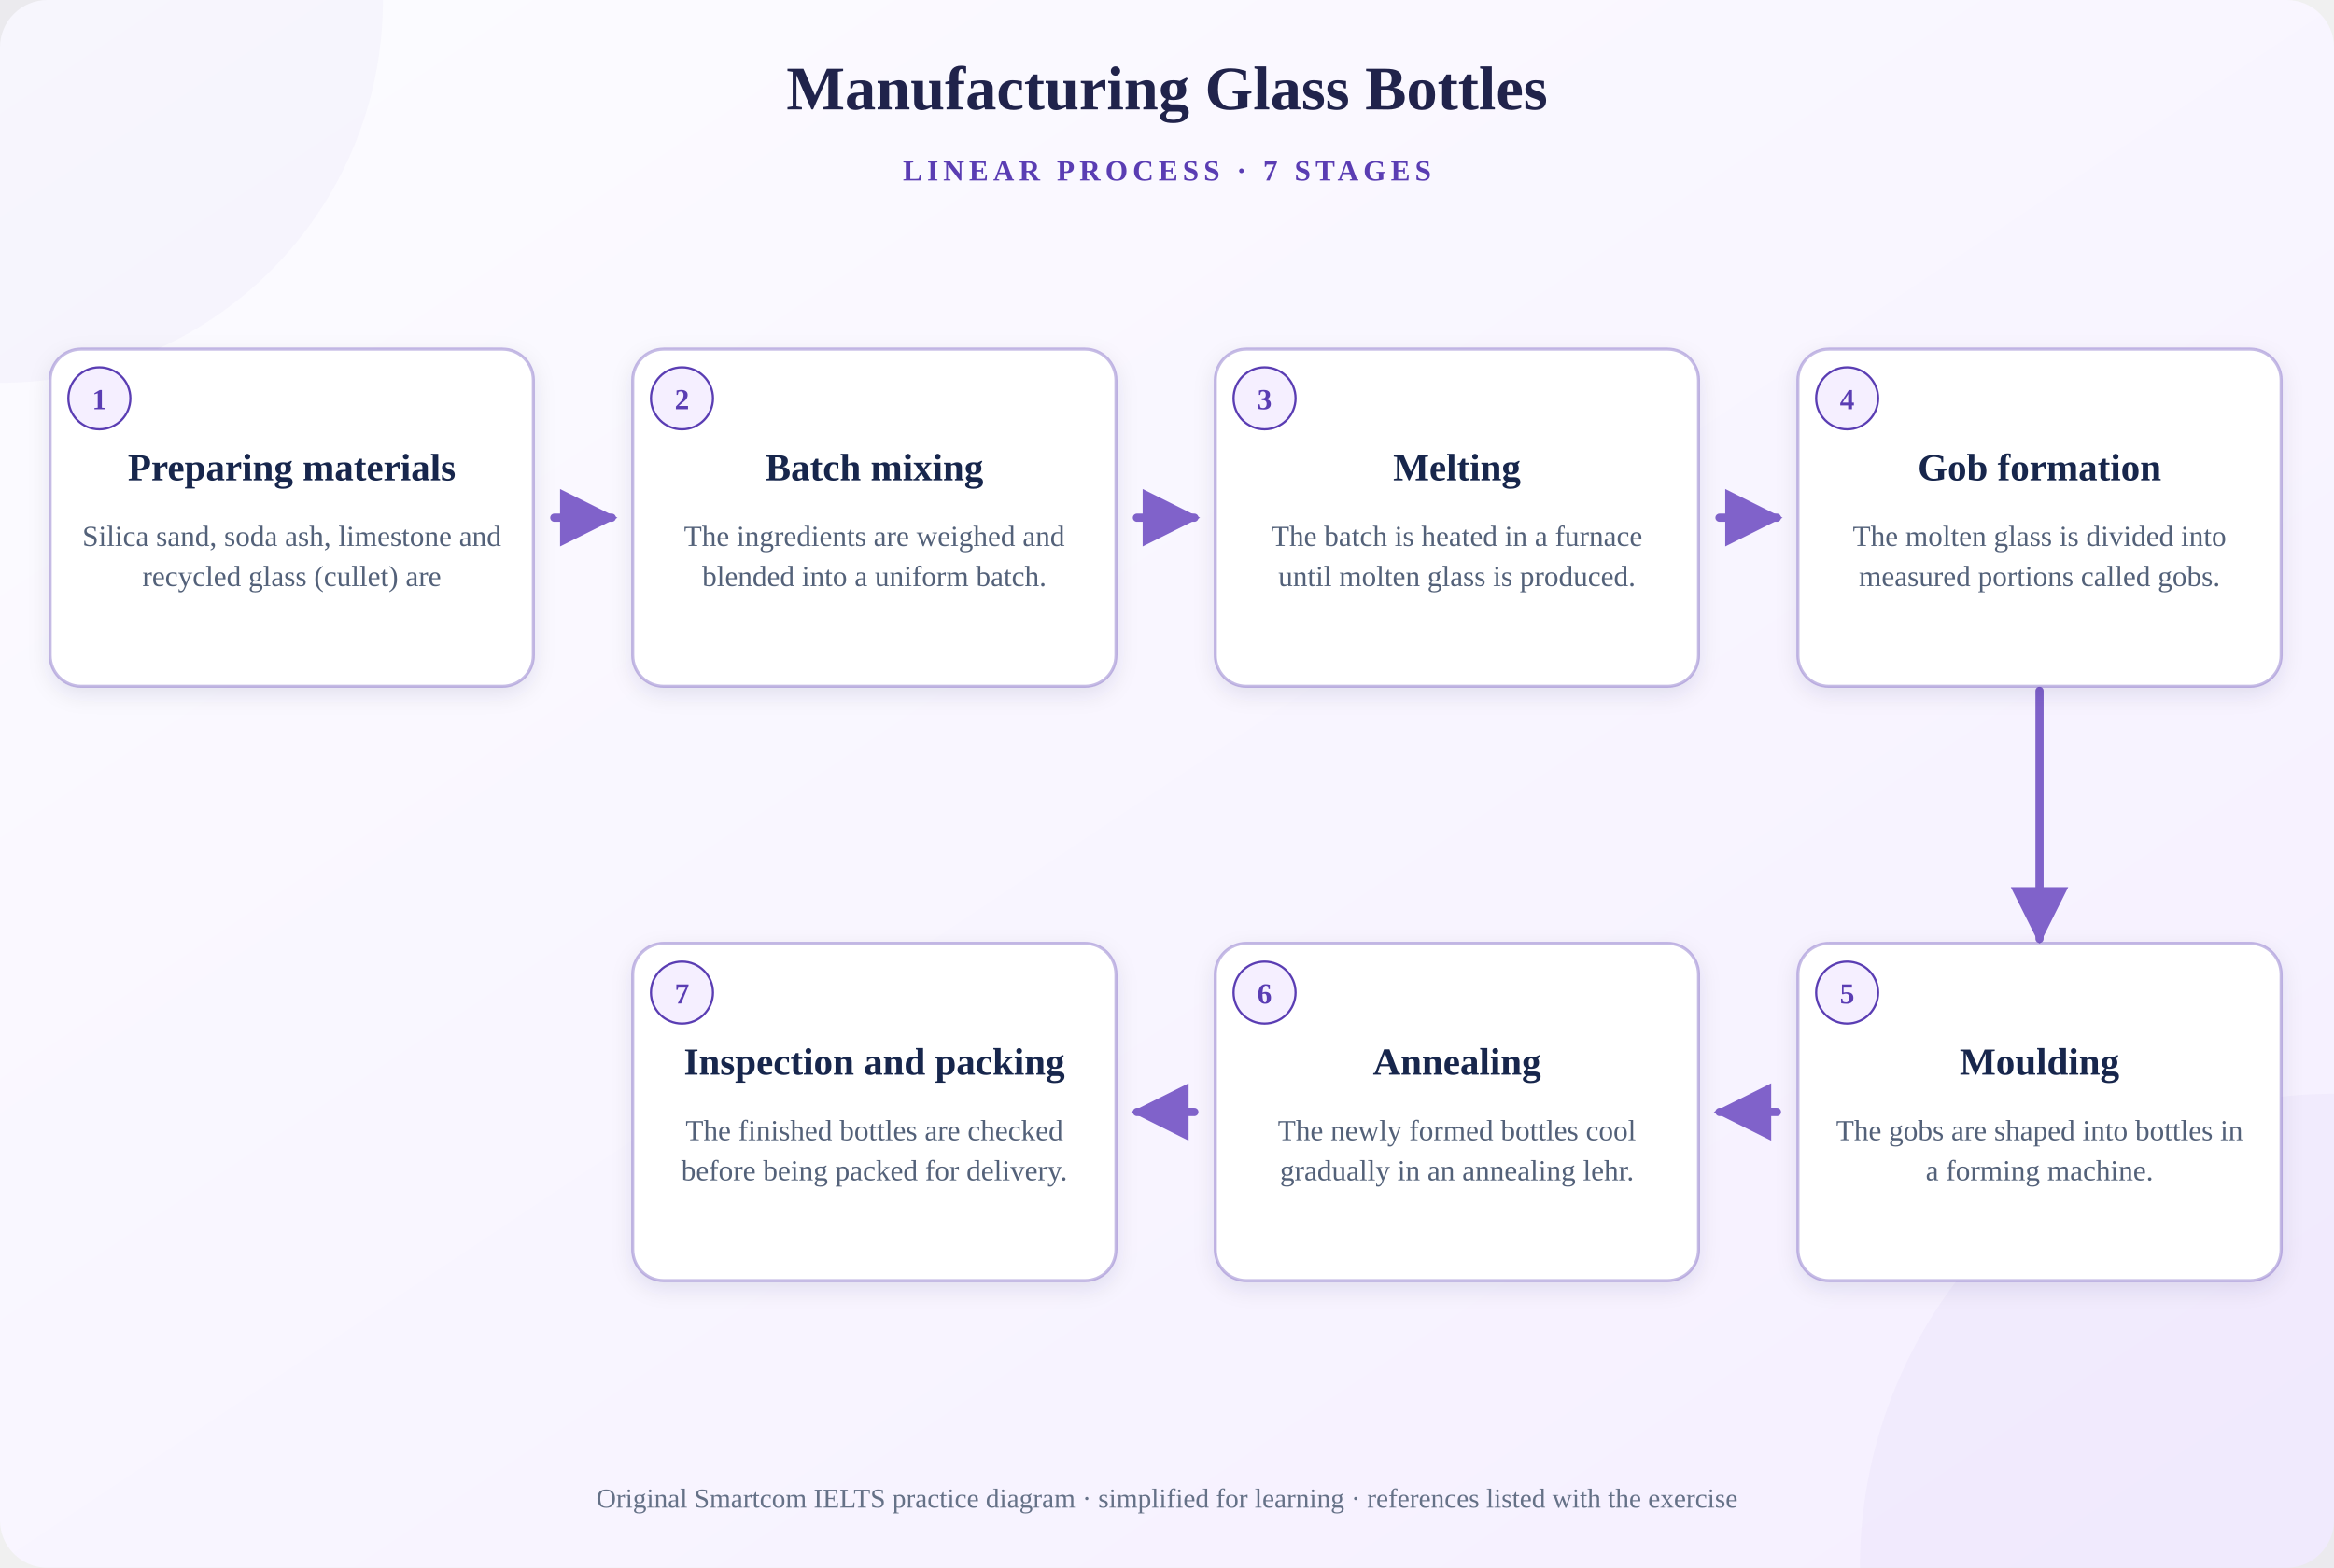
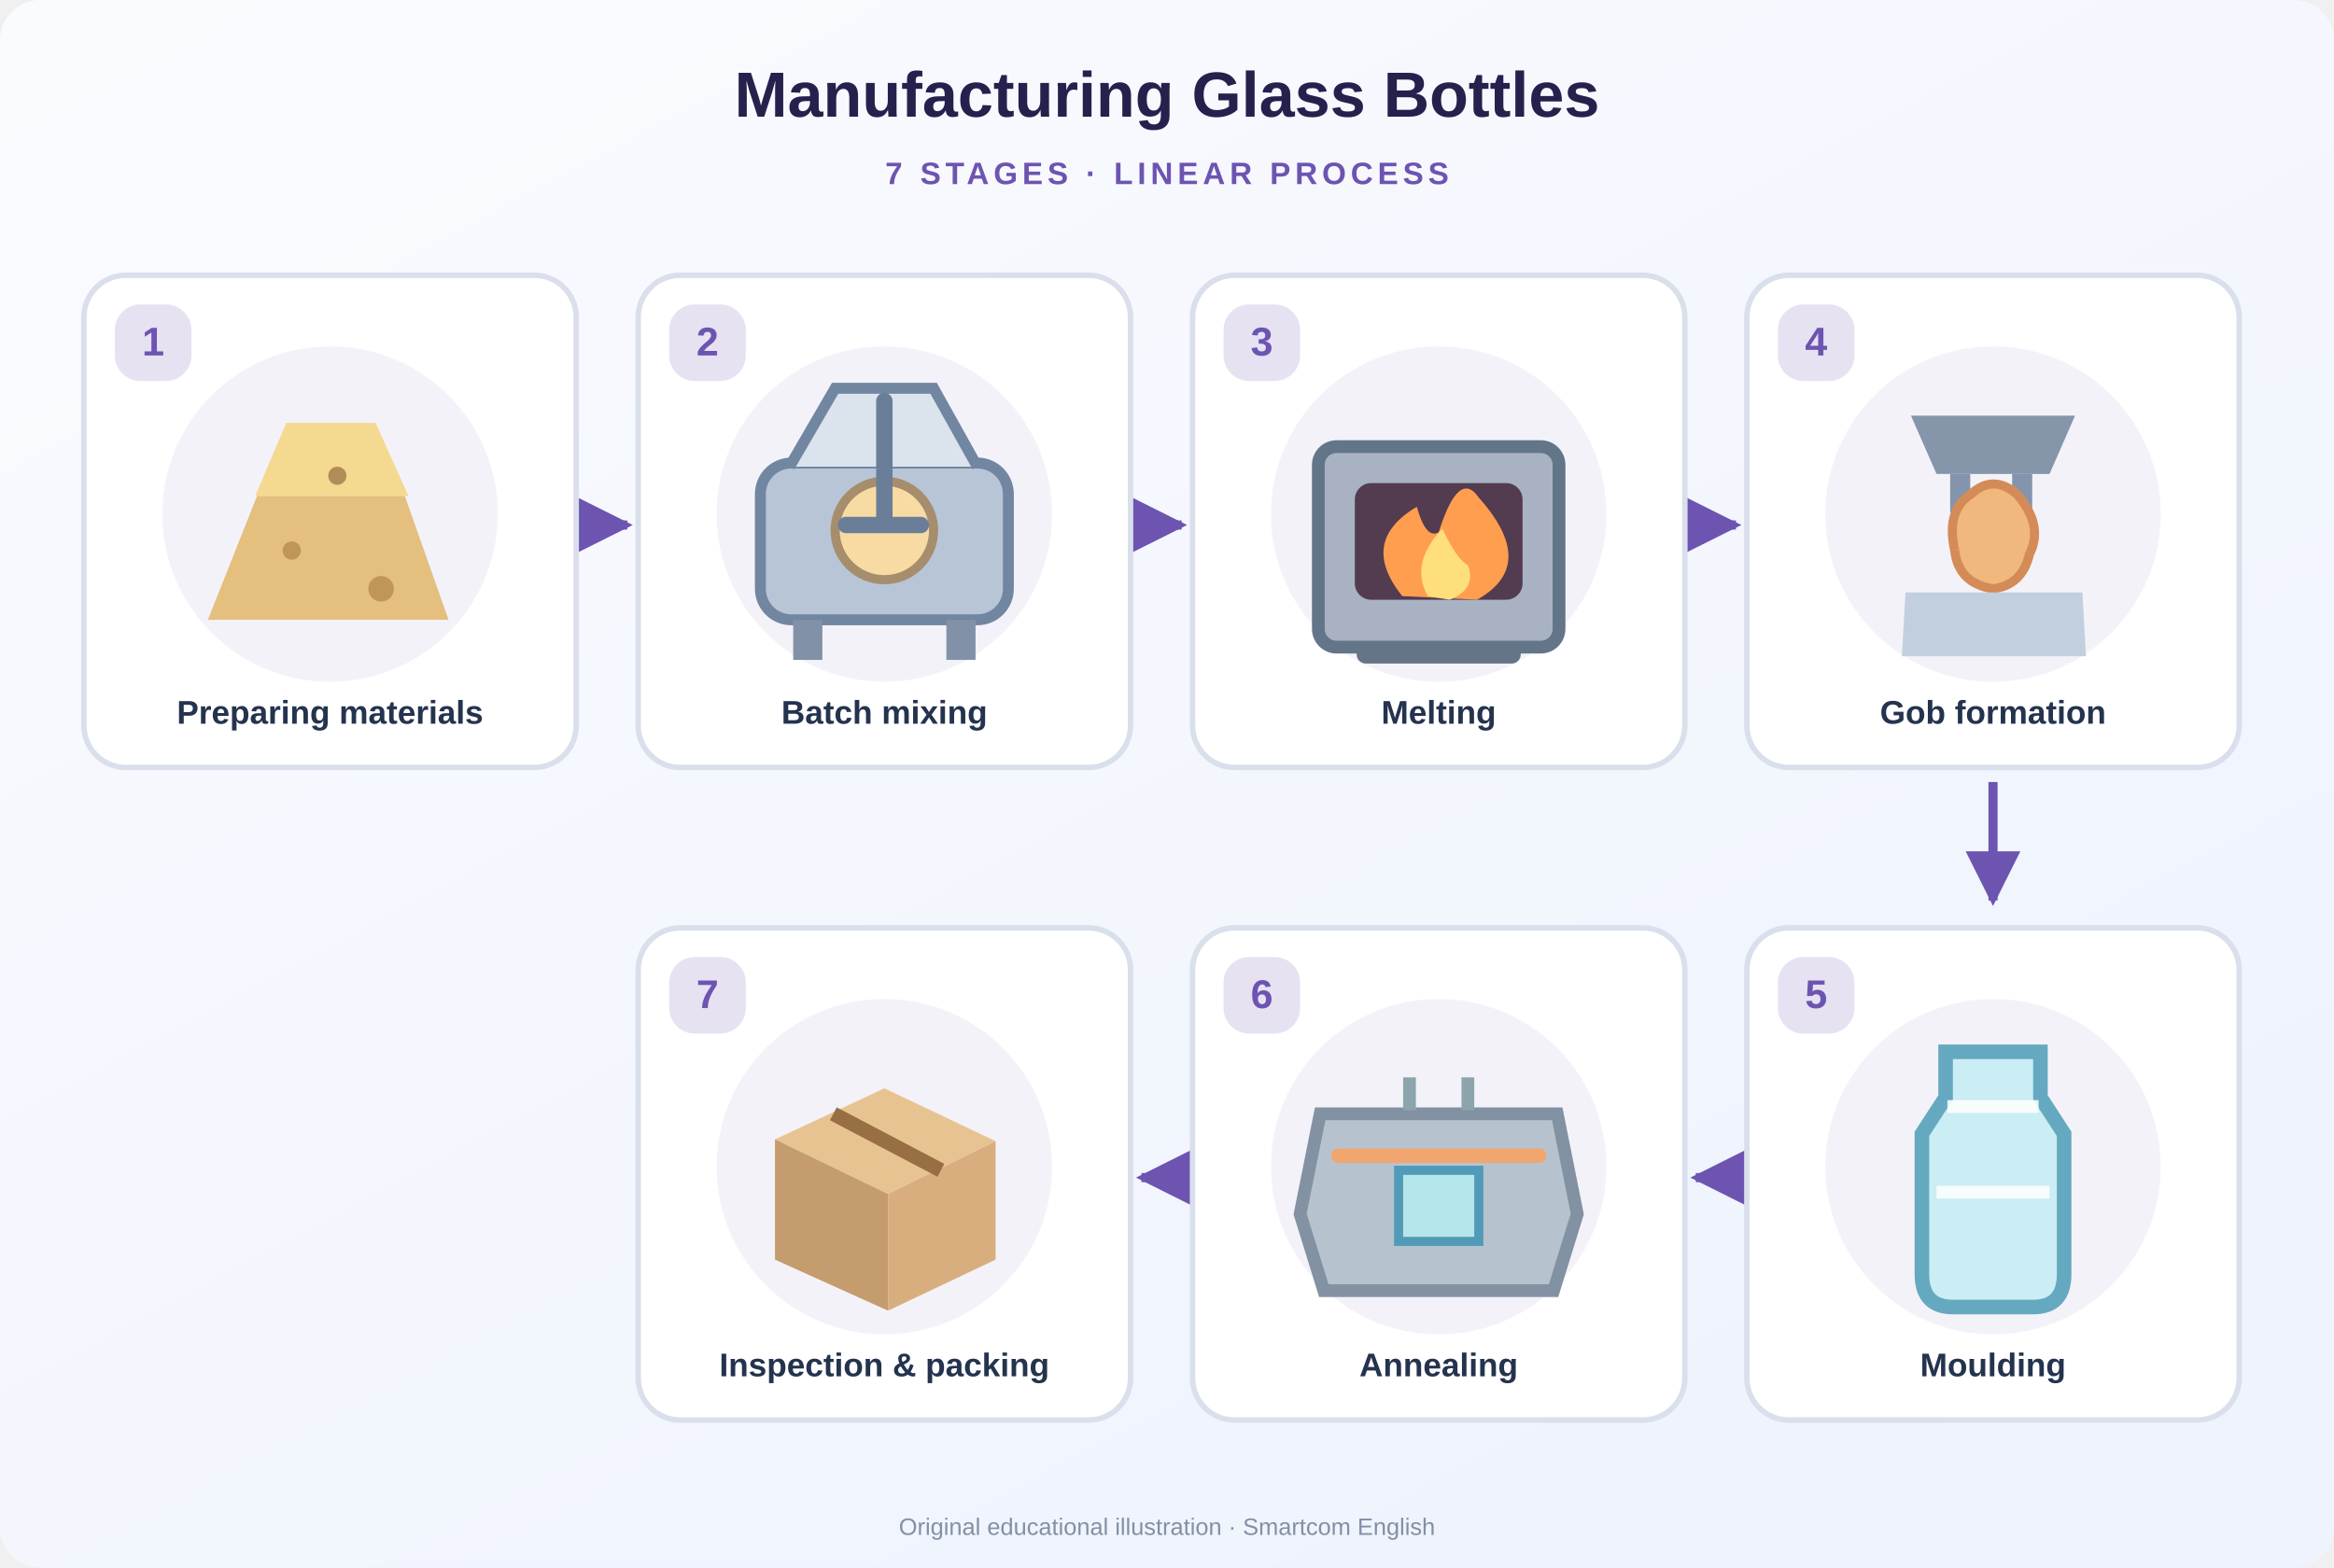
- <svg xmlns="http://www.w3.org/2000/svg" width="1280" height="860" viewBox="0 0 1280 860" role="img" aria-label="Manufacturing Glass Bottles diagram">
+ <svg xmlns="http://www.w3.org/2000/svg" viewBox="0 0 1280 860" role="img" aria-label="Manufacturing Glass Bottles illustrated process diagram">
  <defs>
-     <linearGradient id="bg" x1="0" x2="1" y1="0" y2="1">
-       <stop stop-color="#fcfcff" />
-       <stop offset="1" stop-color="#f5efff" />
+     <linearGradient id="bg" x2="0.8" y2="1">
+       <stop stop-color="#fafbff" />
+       <stop offset="1" stop-color="#eef3fc" />
    </linearGradient>
-     <filter id="shadow" x="-15%" y="-20%" width="130%" height="150%">
-       <feDropShadow dx="0" dy="4" stdDeviation="6" flood-color="#24154d" flood-opacity=".10" />
-     </filter>
-     <marker id="arrow" viewBox="0 0 10 10" refX="9" refY="5" markerWidth="7" markerHeight="7" orient="auto-start-reverse">
-       <path d="M0 0L10 5L0 10z" fill="#8062ca" />
+     <marker id="arrow" viewBox="0 0 10 10" refX="9" refY="5" markerWidth="6" markerHeight="6" orient="auto">
+       <path d="M0 0L10 5L0 10Z" fill="#6d54b1" />
    </marker>
  </defs>
-   <rect width="1280" height="860" rx="26" fill="url(#bg)" />
-   <circle cx="0" cy="0" r="210" fill="#5a3db3" opacity=".035" />
-   <circle cx="1280" cy="860" r="260" fill="#5a3db3" opacity=".035" />
-   <text x="640" y="60" text-anchor="middle" font-size="34" font-weight="900" fill="#20234b">Manufacturing Glass Bottles</text>
-   <text x="640" y="99" text-anchor="middle" font-size="16" font-weight="700" letter-spacing="2.6" fill="#5a3db3">LINEAR PROCESS · 7 STAGES</text>
-   <path d="M304.0,284.0 L335.5,284.0" fill="none" stroke="#8062ca" stroke-width="4.5" stroke-linecap="round" marker-end="url(#arrow)" />
-   <path d="M623.5,284.0 L655.0,284.0" fill="none" stroke="#8062ca" stroke-width="4.5" stroke-linecap="round" marker-end="url(#arrow)" />
-   <path d="M943.0,284.0 L974.5,284.0" fill="none" stroke="#8062ca" stroke-width="4.5" stroke-linecap="round" marker-end="url(#arrow)" />
-   <path d="M1118.5,379.0 L1118.5,515.0" fill="none" stroke="#8062ca" stroke-width="4.5" stroke-linecap="round" marker-end="url(#arrow)" />
-   <path d="M974.5,610.0 L943.0,610.0" fill="none" stroke="#8062ca" stroke-width="4.5" stroke-linecap="round" marker-end="url(#arrow)" />
-   <path d="M655.0,610.0 L623.5,610.0" fill="none" stroke="#8062ca" stroke-width="4.5" stroke-linecap="round" marker-end="url(#arrow)" />
-   <g filter="url(#shadow)">
-     <rect x="27.5" y="191.5" rx="17" width="265" height="185" fill="#fff" stroke="#5a3db3" stroke-opacity=".34" stroke-width="1.7" />
+   <rect width="1280" height="860" rx="22" fill="url(#bg)" />
+   <text x="640" y="64" text-anchor="middle" font-family="Arial,sans-serif" font-size="35" font-weight="bold" fill="#24214d">Manufacturing Glass Bottles</text>
+   <text x="640" y="101" text-anchor="middle" font-family="Arial,sans-serif" font-size="17" letter-spacing="2.5" font-weight="bold" fill="#6d54b1">7 STAGES · LINEAR PROCESS</text>
+   <path d="M322 288H344" stroke="#6d54b1" stroke-width="5" fill="none" marker-end="url(#arrow)" />
+   <path d="M626 288H648" stroke="#6d54b1" stroke-width="5" fill="none" marker-end="url(#arrow)" />
+   <path d="M930 288H952" stroke="#6d54b1" stroke-width="5" fill="none" marker-end="url(#arrow)" />
+   <path d="M1093 429V494" stroke="#6d54b1" stroke-width="5" fill="none" marker-end="url(#arrow)" />
+   <path d="M952 646H930" stroke="#6d54b1" stroke-width="5" fill="none" marker-end="url(#arrow)" />
+   <path d="M648 646H626" stroke="#6d54b1" stroke-width="5" fill="none" marker-end="url(#arrow)" />
+   <g>
+     <rect x="46" y="151" width="270" height="270" rx="23" fill="#fff" stroke="#d9dfeb" stroke-width="3" />
+     <rect x="63" y="167" width="42" height="42" rx="14" fill="#6d54b1" opacity=".17" />
+     <text x="84" y="195" text-anchor="middle" font-family="Arial,sans-serif" font-size="22" font-weight="bold" fill="#6d54b1">1</text>
+     <circle cx="181" cy="282" r="92" fill="#6d54b1" opacity=".075" />
+     <g transform="translate(181 288)">
+       <path d="M-67 52L-40-16H41L65 52Z" fill="#e4bf7d" />
+       <path d="M-41-16L-24-56H25L43-16Z" fill="#f4d991" />
+       <circle cx="-21" cy="14" r="5" fill="#bf9656" />
+       <circle cx="28" cy="35" r="7" fill="#bf9656" />
+       <circle cx="4" cy="-27" r="5" fill="#b18d59" />
+     </g>
+     <text x="181" y="397" font-family="Arial,sans-serif" font-weight="bold" font-size="18" fill="#24334e" text-anchor="middle">Preparing materials</text>
  </g>
-   <circle cx="54.5" cy="218.5" r="17" fill="#f5efff" stroke="#5a3db3" stroke-width="1.2" />
-   <text x="54.5" y="224.5" font-size="16" font-weight="900" text-anchor="middle" fill="#5a3db3">1</text>
-   <text x="160.0" y="263.5" text-anchor="middle" font-size="21" font-weight="800" fill="#17264c">Preparing materials</text>
-   <text x="160.0" y="299.5" text-anchor="middle" font-size="16" fill="#536179">Silica sand, soda ash, limestone and</text>
-   <text x="160.0" y="321.5" text-anchor="middle" font-size="16" fill="#536179">recycled glass (cullet) are</text>
-   <g filter="url(#shadow)">
-     <rect x="347.0" y="191.5" rx="17" width="265" height="185" fill="#fff" stroke="#5a3db3" stroke-opacity=".34" stroke-width="1.7" />
+   <g>
+     <rect x="350" y="151" width="270" height="270" rx="23" fill="#fff" stroke="#d9dfeb" stroke-width="3" />
+     <rect x="367" y="167" width="42" height="42" rx="14" fill="#6d54b1" opacity=".17" />
+     <text x="388" y="195" text-anchor="middle" font-family="Arial,sans-serif" font-size="22" font-weight="bold" fill="#6d54b1">2</text>
+     <circle cx="485" cy="282" r="92" fill="#6d54b1" opacity=".075" />
+     <g transform="translate(485 288)">
+       <rect x="-68" y="-34" width="136" height="86" rx="17" fill="#b7c5d7" stroke="#7186a0" stroke-width="6" />
+       <path d="M-52-32L-27-75H27L51-32" fill="#dbe3ed" stroke="#7186a0" stroke-width="6" />
+       <circle cx="0" cy="3" r="27" fill="#f8dba3" stroke="#a68d6c" stroke-width="5" />
+       <path d="M0-68V-2M-21 0L20 0" stroke="#6b7e99" stroke-width="9" stroke-linecap="round" />
+       <rect x="-50" y="52" width="16" height="22" fill="#8192a8" />
+       <rect x="34" y="52" width="16" height="22" fill="#8192a8" />
+     </g>
+     <text x="485" y="397" font-family="Arial,sans-serif" font-weight="bold" font-size="18" fill="#24334e" text-anchor="middle">Batch mixing</text>
  </g>
-   <circle cx="374.0" cy="218.5" r="17" fill="#f5efff" stroke="#5a3db3" stroke-width="1.2" />
-   <text x="374.0" y="224.5" font-size="16" font-weight="900" text-anchor="middle" fill="#5a3db3">2</text>
-   <text x="479.5" y="263.5" text-anchor="middle" font-size="21" font-weight="800" fill="#17264c">Batch mixing</text>
-   <text x="479.5" y="299.5" text-anchor="middle" font-size="16" fill="#536179">The ingredients are weighed and</text>
-   <text x="479.5" y="321.5" text-anchor="middle" font-size="16" fill="#536179">blended into a uniform batch.</text>
-   <g filter="url(#shadow)">
-     <rect x="666.5" y="191.5" rx="17" width="265" height="185" fill="#fff" stroke="#5a3db3" stroke-opacity=".34" stroke-width="1.7" />
+   <g>
+     <rect x="654" y="151" width="270" height="270" rx="23" fill="#fff" stroke="#d9dfeb" stroke-width="3" />
+     <rect x="671" y="167" width="42" height="42" rx="14" fill="#6d54b1" opacity=".17" />
+     <text x="692" y="195" text-anchor="middle" font-family="Arial,sans-serif" font-size="22" font-weight="bold" fill="#6d54b1">3</text>
+     <circle cx="789" cy="282" r="92" fill="#6d54b1" opacity=".075" />
+     <g transform="translate(789 288)">
+       <rect x="-66" y="-43" width="132" height="110" rx="10" fill="#a8b2c3" stroke="#637588" stroke-width="7" />
+       <rect x="-46" y="-23" width="92" height="64" rx="9" fill="#533b50" />
+       <path d="M-20 39Q-44 9-12-10Q-7 8 0 4Q11-31 22-15Q55 22 21 41Z" fill="#ff9e4e" />
+       <path d="M-6 39Q-16 21 2 2Q10 19 16 22Q21 35 6 41Z" fill="#ffdf7b" />
+       <rect x="-45" y="64" width="90" height="12" rx="5" fill="#647588" />
+     </g>
+     <text x="789" y="397" font-family="Arial,sans-serif" font-weight="bold" font-size="18" fill="#24334e" text-anchor="middle">Melting</text>
  </g>
-   <circle cx="693.5" cy="218.5" r="17" fill="#f5efff" stroke="#5a3db3" stroke-width="1.2" />
-   <text x="693.5" y="224.5" font-size="16" font-weight="900" text-anchor="middle" fill="#5a3db3">3</text>
-   <text x="799.0" y="263.5" text-anchor="middle" font-size="21" font-weight="800" fill="#17264c">Melting</text>
-   <text x="799.0" y="299.5" text-anchor="middle" font-size="16" fill="#536179">The batch is heated in a furnace</text>
-   <text x="799.0" y="321.5" text-anchor="middle" font-size="16" fill="#536179">until molten glass is produced.</text>
-   <g filter="url(#shadow)">
-     <rect x="986.0" y="191.5" rx="17" width="265" height="185" fill="#fff" stroke="#5a3db3" stroke-opacity=".34" stroke-width="1.7" />
+   <g>
+     <rect x="958" y="151" width="270" height="270" rx="23" fill="#fff" stroke="#d9dfeb" stroke-width="3" />
+     <rect x="975" y="167" width="42" height="42" rx="14" fill="#6d54b1" opacity=".17" />
+     <text x="996" y="195" text-anchor="middle" font-family="Arial,sans-serif" font-size="22" font-weight="bold" fill="#6d54b1">4</text>
+     <circle cx="1093" cy="282" r="92" fill="#6d54b1" opacity=".075" />
+     <g transform="translate(1093 288)">
+       <path d="M-45-60H45L31-28H-31Z" fill="#8595aa" />
+       <path d="M-18-28V-7M16-28V-7" stroke="#8494ac" stroke-width="11" />
+       <path d="M-21 14Q-26-8-12-17Q0-28 13-17Q28 0 20 16Q16 33 0 35Q-19 32-21 14" fill="#f1b87e" stroke="#d48b57" stroke-width="5" />
+       <path d="M-50 72L-48 37H49L51 72Z" fill="#c2cfde" />
+     </g>
+     <text x="1093" y="397" font-family="Arial,sans-serif" font-weight="bold" font-size="18" fill="#24334e" text-anchor="middle">Gob formation</text>
  </g>
-   <circle cx="1013.0" cy="218.5" r="17" fill="#f5efff" stroke="#5a3db3" stroke-width="1.2" />
-   <text x="1013.0" y="224.5" font-size="16" font-weight="900" text-anchor="middle" fill="#5a3db3">4</text>
-   <text x="1118.5" y="263.5" text-anchor="middle" font-size="21" font-weight="800" fill="#17264c">Gob formation</text>
-   <text x="1118.5" y="299.5" text-anchor="middle" font-size="16" fill="#536179">The molten glass is divided into</text>
-   <text x="1118.5" y="321.5" text-anchor="middle" font-size="16" fill="#536179">measured portions called gobs.</text>
-   <g filter="url(#shadow)">
-     <rect x="986.0" y="517.5" rx="17" width="265" height="185" fill="#fff" stroke="#5a3db3" stroke-opacity=".34" stroke-width="1.7" />
+   <g>
+     <rect x="958" y="509" width="270" height="270" rx="23" fill="#fff" stroke="#d9dfeb" stroke-width="3" />
+     <rect x="975" y="525" width="42" height="42" rx="14" fill="#6d54b1" opacity=".17" />
+     <text x="996" y="553" text-anchor="middle" font-family="Arial,sans-serif" font-size="22" font-weight="bold" fill="#6d54b1">5</text>
+     <circle cx="1093" cy="640" r="92" fill="#6d54b1" opacity=".075" />
+     <g transform="translate(1093 646)">
+       <path d="M-26-69H26V-44L39-24V53Q39 71 22 71H-22Q-39 71-39 53V-24L-26-44Z" fill="#b4eaf0" fill-opacity=".66" stroke="#65a9c0" stroke-width="8" />
+       <path d="M-25-39H25M-31 8H31" stroke="#fff" stroke-width="7" opacity=".85" />
+     </g>
+     <text x="1093" y="755" font-family="Arial,sans-serif" font-weight="bold" font-size="18" fill="#24334e" text-anchor="middle">Moulding</text>
  </g>
-   <circle cx="1013.0" cy="544.5" r="17" fill="#f5efff" stroke="#5a3db3" stroke-width="1.2" />
-   <text x="1013.0" y="550.5" font-size="16" font-weight="900" text-anchor="middle" fill="#5a3db3">5</text>
-   <text x="1118.5" y="589.5" text-anchor="middle" font-size="21" font-weight="800" fill="#17264c">Moulding</text>
-   <text x="1118.5" y="625.5" text-anchor="middle" font-size="16" fill="#536179">The gobs are shaped into bottles in</text>
-   <text x="1118.5" y="647.5" text-anchor="middle" font-size="16" fill="#536179">a forming machine.</text>
-   <g filter="url(#shadow)">
-     <rect x="666.5" y="517.5" rx="17" width="265" height="185" fill="#fff" stroke="#5a3db3" stroke-opacity=".34" stroke-width="1.7" />
+   <g>
+     <rect x="654" y="509" width="270" height="270" rx="23" fill="#fff" stroke="#d9dfeb" stroke-width="3" />
+     <rect x="671" y="525" width="42" height="42" rx="14" fill="#6d54b1" opacity=".17" />
+     <text x="692" y="553" text-anchor="middle" font-family="Arial,sans-serif" font-size="22" font-weight="bold" fill="#6d54b1">6</text>
+     <circle cx="789" cy="640" r="92" fill="#6d54b1" opacity=".075" />
+     <g transform="translate(789 646)">
+       <path d="M-76 20L-65-35H65L76 20L63 62H-63Z" fill="#b7c2cf" stroke="#8292a2" stroke-width="7" />
+       <path d="M-55-12H55" stroke="#f1a66f" stroke-width="8" stroke-linecap="round" />
+       <path d="M-16-55V-37M16-55V-37" stroke="#8ca5ad" stroke-width="7" />
+       <path d="M-22-4H22V35H-22Z" fill="#b5e6eb" stroke="#519bb8" stroke-width="5" />
+     </g>
+     <text x="789" y="755" font-family="Arial,sans-serif" font-weight="bold" font-size="18" fill="#24334e" text-anchor="middle">Annealing</text>
  </g>
-   <circle cx="693.5" cy="544.5" r="17" fill="#f5efff" stroke="#5a3db3" stroke-width="1.2" />
-   <text x="693.5" y="550.5" font-size="16" font-weight="900" text-anchor="middle" fill="#5a3db3">6</text>
-   <text x="799.0" y="589.5" text-anchor="middle" font-size="21" font-weight="800" fill="#17264c">Annealing</text>
-   <text x="799.0" y="625.5" text-anchor="middle" font-size="16" fill="#536179">The newly formed bottles cool</text>
-   <text x="799.0" y="647.5" text-anchor="middle" font-size="16" fill="#536179">gradually in an annealing lehr.</text>
-   <g filter="url(#shadow)">
-     <rect x="347.0" y="517.5" rx="17" width="265" height="185" fill="#fff" stroke="#5a3db3" stroke-opacity=".34" stroke-width="1.7" />
+   <g>
+     <rect x="350" y="509" width="270" height="270" rx="23" fill="#fff" stroke="#d9dfeb" stroke-width="3" />
+     <rect x="367" y="525" width="42" height="42" rx="14" fill="#6d54b1" opacity=".17" />
+     <text x="388" y="553" text-anchor="middle" font-family="Arial,sans-serif" font-size="22" font-weight="bold" fill="#6d54b1">7</text>
+     <circle cx="485" cy="640" r="92" fill="#6d54b1" opacity=".075" />
+     <g transform="translate(485 646)">
+       <path d="M-60-21L0-49L61-20L2 9Z" fill="#e8c392" />
+       <path d="M-60-21V45L2 73V9Z" fill="#c49c6d" />
+       <path d="M61-20V45L2 73V9Z" fill="#d9ae7e" />
+       <path d="M-28-35L31-4" stroke="#986e43" stroke-width="8" />
+     </g>
+     <text x="485" y="755" font-family="Arial,sans-serif" font-weight="bold" font-size="18" fill="#24334e" text-anchor="middle">Inspection &amp; packing</text>
  </g>
-   <circle cx="374.0" cy="544.5" r="17" fill="#f5efff" stroke="#5a3db3" stroke-width="1.2" />
-   <text x="374.0" y="550.5" font-size="16" font-weight="900" text-anchor="middle" fill="#5a3db3">7</text>
-   <text x="479.5" y="589.5" text-anchor="middle" font-size="21" font-weight="800" fill="#17264c">Inspection and packing</text>
-   <text x="479.5" y="625.5" text-anchor="middle" font-size="16" fill="#536179">The finished bottles are checked</text>
-   <text x="479.5" y="647.5" text-anchor="middle" font-size="16" fill="#536179">before being packed for delivery.</text>
-   <text x="640" y="827" font-size="15" text-anchor="middle" fill="#657187">Original Smartcom IELTS practice diagram · simplified for learning · references listed with the exercise</text>
+   <text x="640" y="842" font-size="13" font-family="Arial" text-anchor="middle" fill="#8290a7">Original educational illustration · Smartcom English</text>
</svg>
